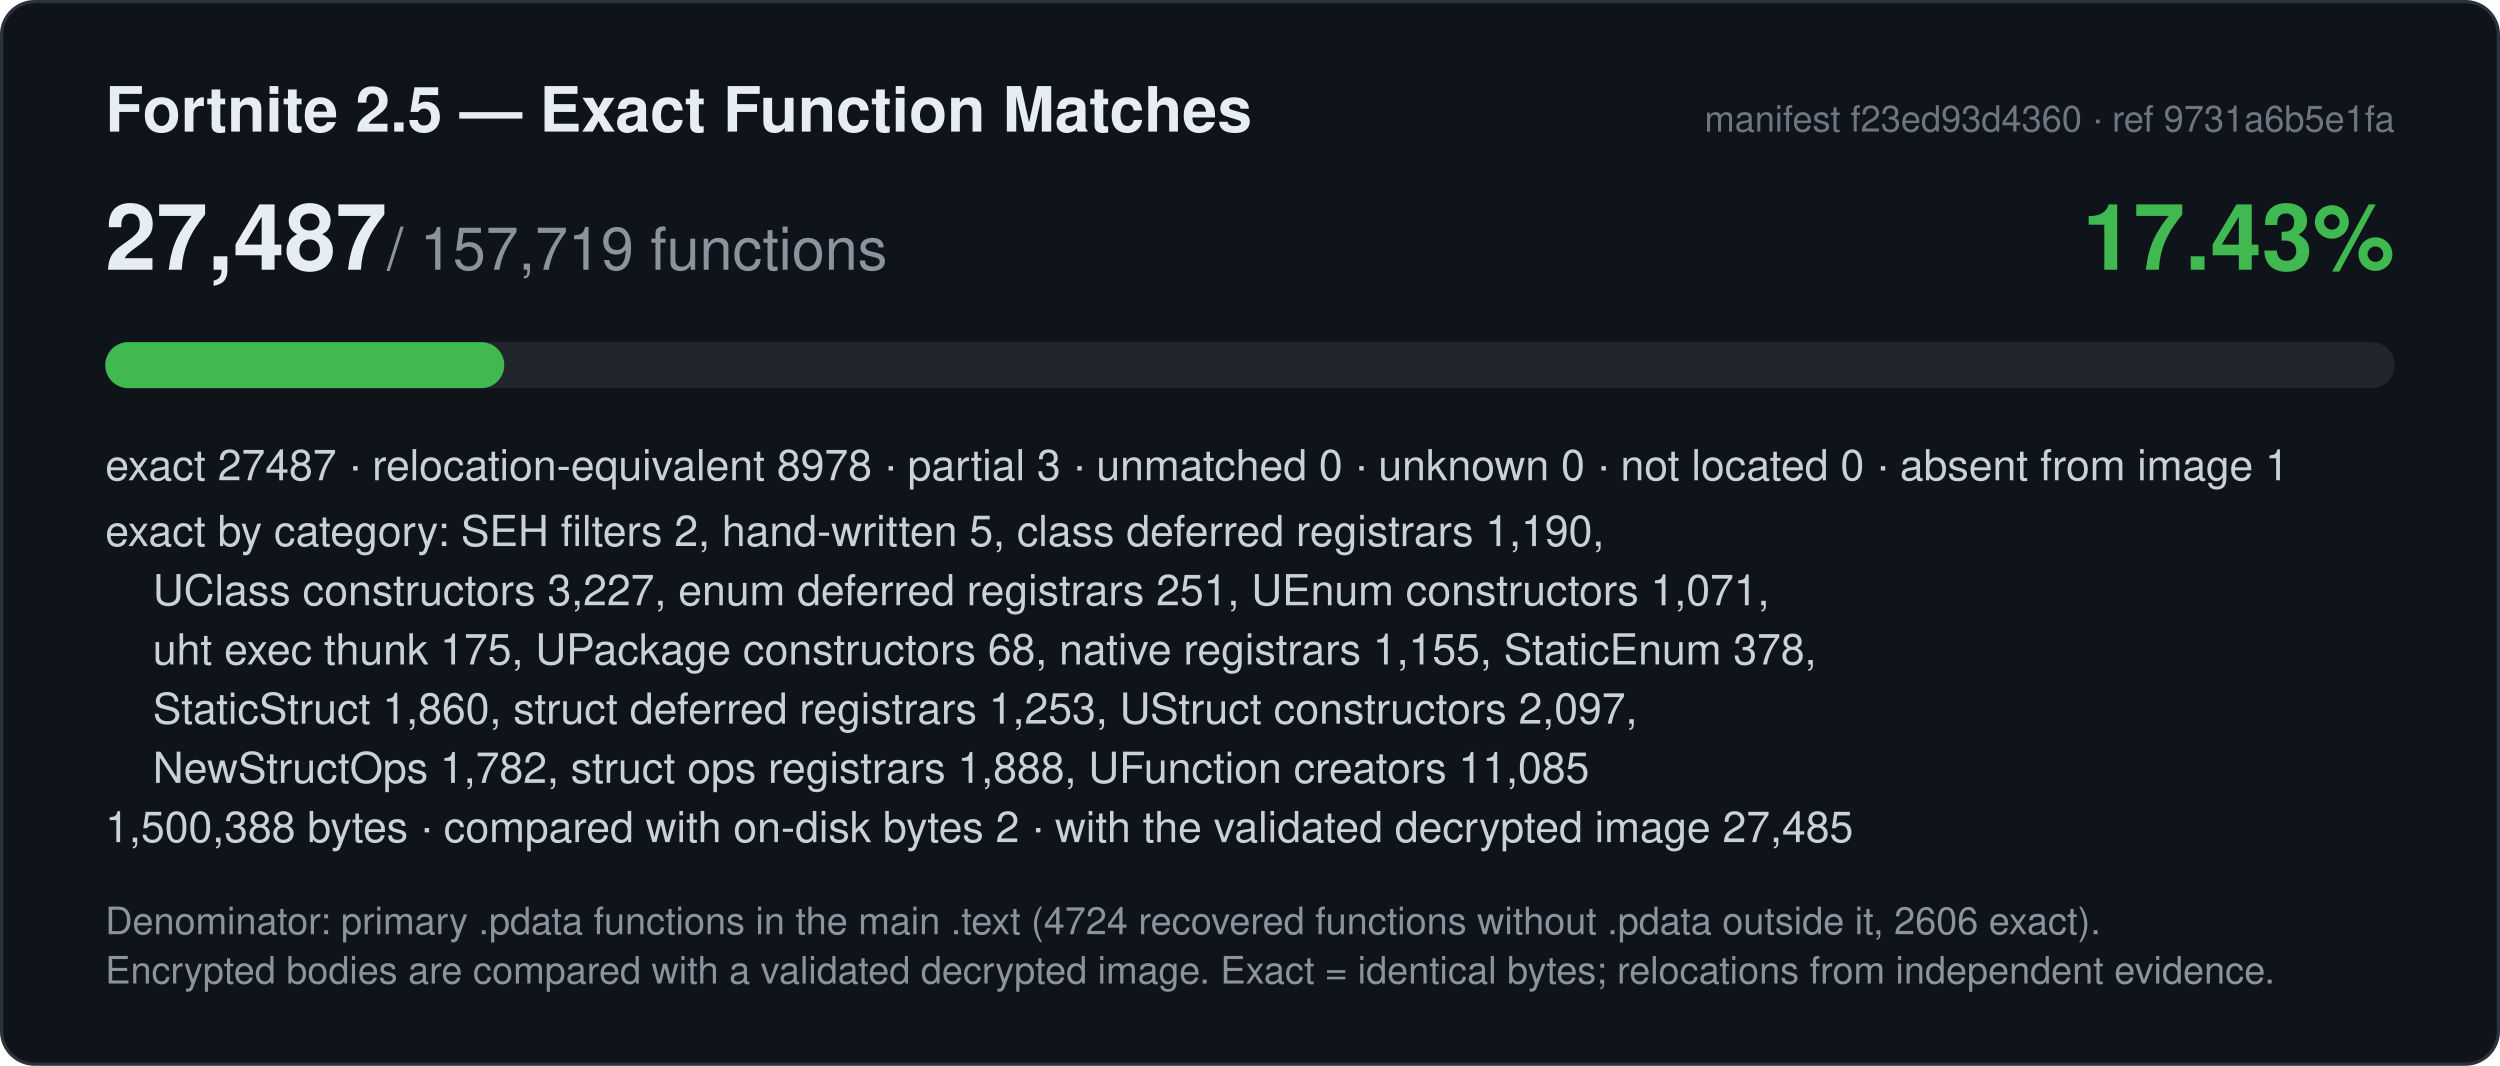
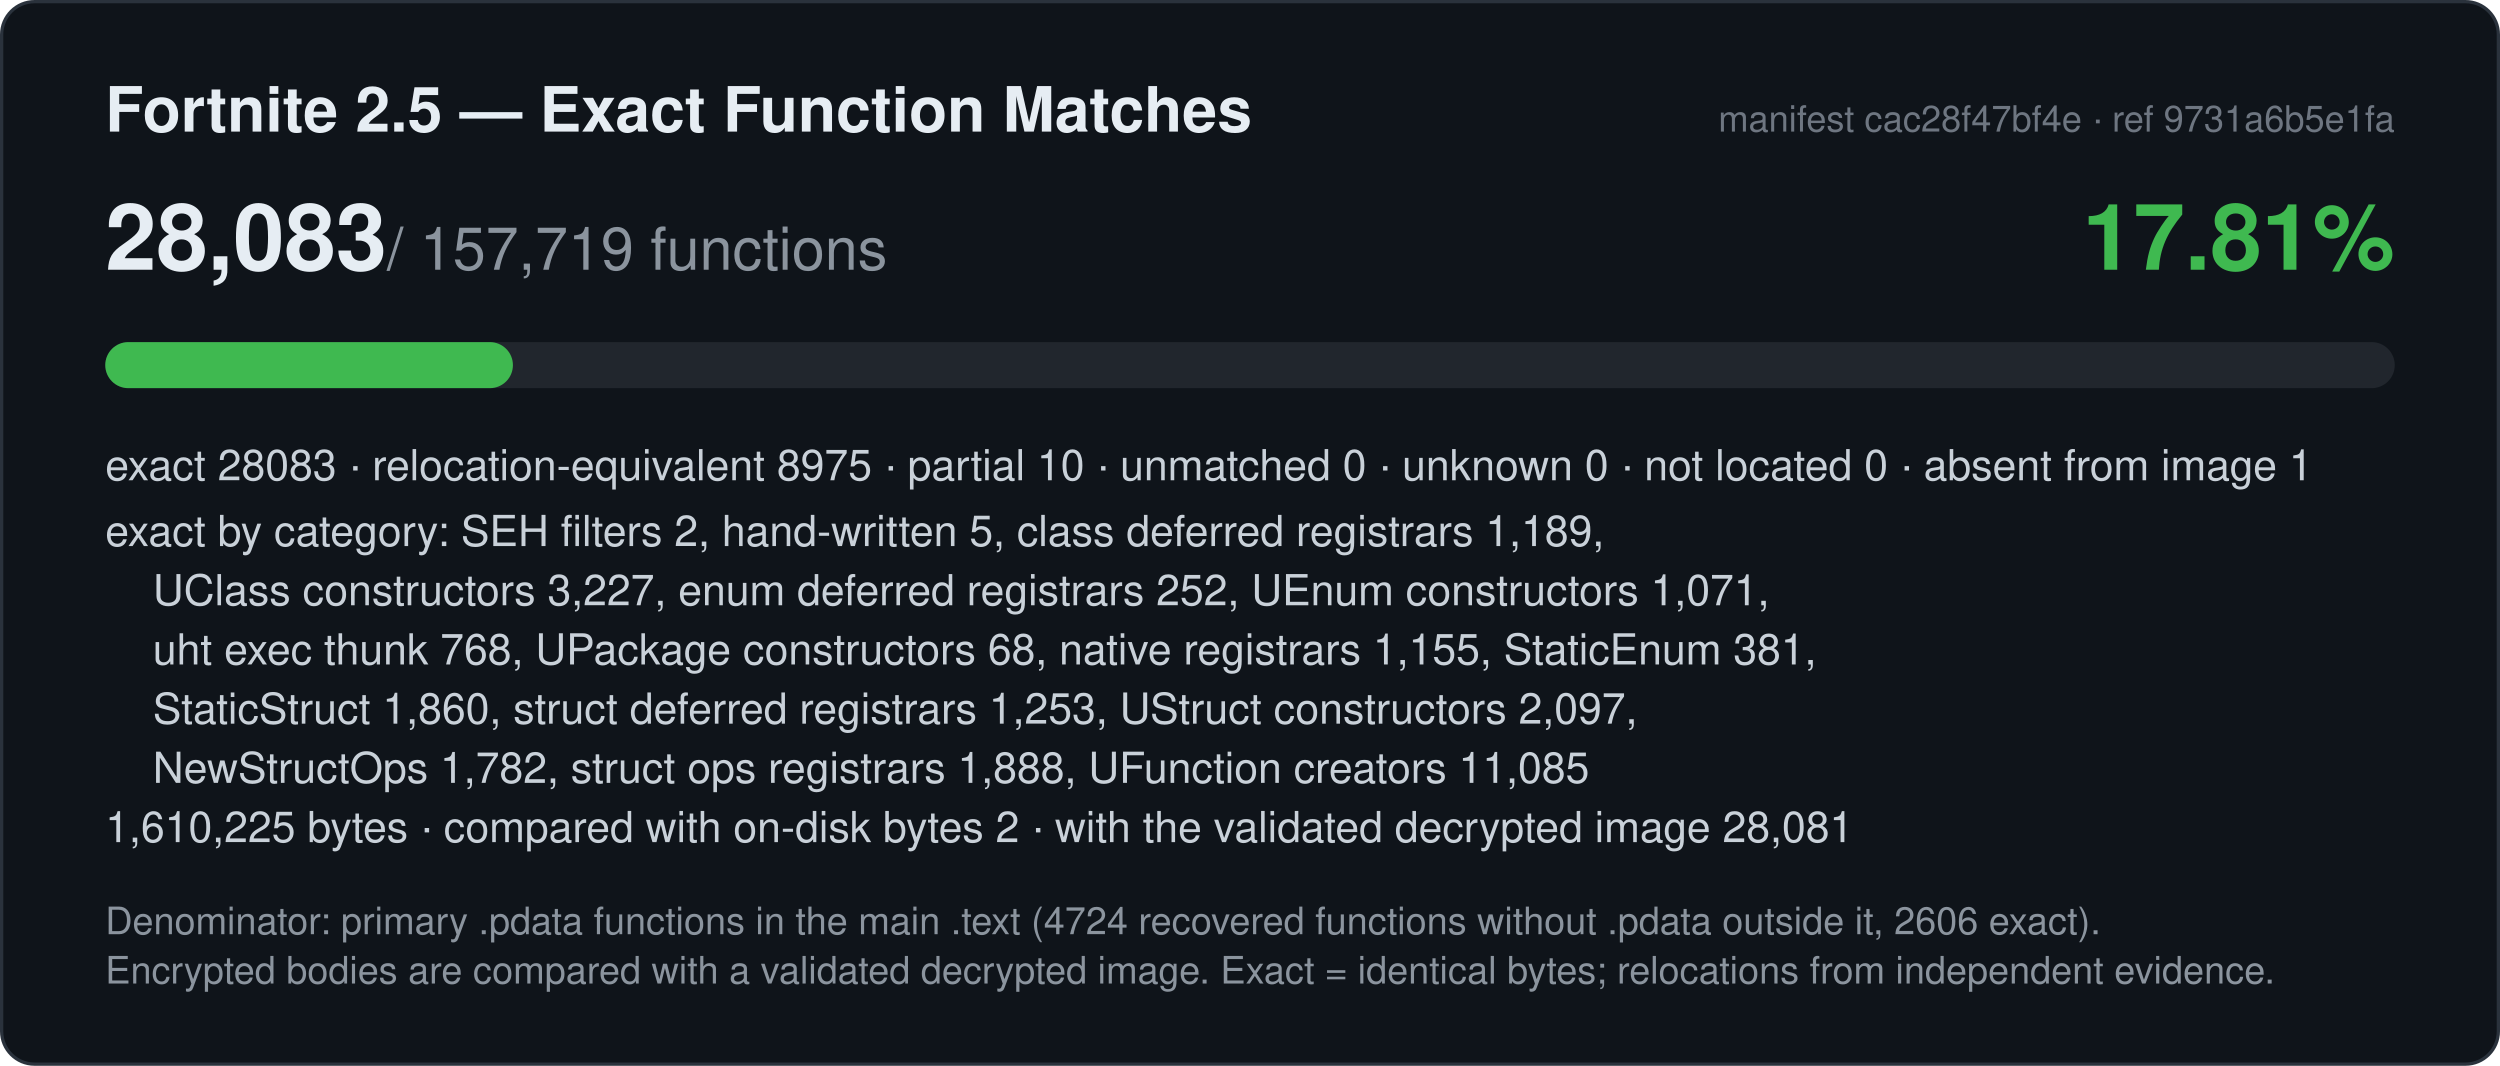
<svg xmlns="http://www.w3.org/2000/svg" width="760" height="324" viewBox="0 0 760 324" role="img" aria-labelledby="t d">
  <rect x="0.5" y="0.5" width="759" height="323" rx="10" fill="#0f141a" stroke="#2a323c" />
  <text x="32" y="40" font-family="Segoe UI, -apple-system, Helvetica, Arial, sans-serif" font-size="19" font-weight="600" fill="#e6edf3">Fortnite 2.5 — Exact Function Matches</text>
-   <text x="32" y="82" font-family="Segoe UI, -apple-system, Helvetica, Arial, sans-serif" font-size="28" font-weight="700" fill="#e6edf3">27,487<tspan font-size="18" font-weight="400" fill="#8b949e"> / 157,719 functions</tspan>
+   <text x="32" y="82" font-family="Segoe UI, -apple-system, Helvetica, Arial, sans-serif" font-size="28" font-weight="700" fill="#e6edf3">28,083<tspan font-size="18" font-weight="400" fill="#8b949e"> / 157,719 functions</tspan>
  </text>
-   <text x="728" y="82" text-anchor="end" font-family="Segoe UI, -apple-system, Helvetica, Arial, sans-serif" font-size="28" font-weight="700" fill="#3fb950">17.43%</text>
+   <text x="728" y="82" text-anchor="end" font-family="Segoe UI, -apple-system, Helvetica, Arial, sans-serif" font-size="28" font-weight="700" fill="#3fb950">17.81%</text>
  <rect x="32" y="104" width="696" height="14" rx="7" fill="#21262d" />
-   <rect x="32" y="104" width="121.298" height="14" rx="7.000" fill="#3fb950" />
-   <text x="32" y="146" font-family="Segoe UI, -apple-system, Helvetica, Arial, sans-serif" font-size="13" fill="#c9d1d9">exact 27487 · relocation-equivalent 8978 · partial 3 · unmatched 0 · unknown 0 · not located 0 · absent from image 1</text>
-   <text x="32" y="166" font-family="Segoe UI, -apple-system, Helvetica, Arial, sans-serif" font-size="13" fill="#c9d1d9" xml:space="preserve">exact by category: SEH filters 2, hand-written 5, class deferred registrars 1,190,</text>
-   <text x="32" y="184" font-family="Segoe UI, -apple-system, Helvetica, Arial, sans-serif" font-size="13" fill="#c9d1d9" xml:space="preserve">    UClass constructors 3,227, enum deferred registrars 251, UEnum constructors 1,071,</text>
-   <text x="32" y="202" font-family="Segoe UI, -apple-system, Helvetica, Arial, sans-serif" font-size="13" fill="#c9d1d9" xml:space="preserve">    uht exec thunk 175, UPackage constructors 68, native registrars 1,155, StaticEnum 378,</text>
+   <rect x="32" y="104" width="123.928" height="14" rx="7.000" fill="#3fb950" />
+   <text x="32" y="146" font-family="Segoe UI, -apple-system, Helvetica, Arial, sans-serif" font-size="13" fill="#c9d1d9">exact 28083 · relocation-equivalent 8975 · partial 10 · unmatched 0 · unknown 0 · not located 0 · absent from image 1</text>
+   <text x="32" y="166" font-family="Segoe UI, -apple-system, Helvetica, Arial, sans-serif" font-size="13" fill="#c9d1d9" xml:space="preserve">exact by category: SEH filters 2, hand-written 5, class deferred registrars 1,189,</text>
+   <text x="32" y="184" font-family="Segoe UI, -apple-system, Helvetica, Arial, sans-serif" font-size="13" fill="#c9d1d9" xml:space="preserve">    UClass constructors 3,227, enum deferred registrars 252, UEnum constructors 1,071,</text>
+   <text x="32" y="202" font-family="Segoe UI, -apple-system, Helvetica, Arial, sans-serif" font-size="13" fill="#c9d1d9" xml:space="preserve">    uht exec thunk 768, UPackage constructors 68, native registrars 1,155, StaticEnum 381,</text>
  <text x="32" y="220" font-family="Segoe UI, -apple-system, Helvetica, Arial, sans-serif" font-size="13" fill="#c9d1d9" xml:space="preserve">    StaticStruct 1,860, struct deferred registrars 1,253, UStruct constructors 2,097,</text>
  <text x="32" y="238" font-family="Segoe UI, -apple-system, Helvetica, Arial, sans-serif" font-size="13" fill="#c9d1d9" xml:space="preserve">    NewStructOps 1,782, struct ops registrars 1,888, UFunction creators 11,085</text>
-   <text x="32" y="256" font-family="Segoe UI, -apple-system, Helvetica, Arial, sans-serif" font-size="13" fill="#c9d1d9">1,500,388 bytes · compared with on-disk bytes 2 · with the validated decrypted image 27,485</text>
+   <text x="32" y="256" font-family="Segoe UI, -apple-system, Helvetica, Arial, sans-serif" font-size="13" fill="#c9d1d9">1,610,225 bytes · compared with on-disk bytes 2 · with the validated decrypted image 28,081</text>
  <text x="32" y="284" font-family="Segoe UI, -apple-system, Helvetica, Arial, sans-serif" font-size="11.5" fill="#8b949e">Denominator: primary .pdata functions in the main .text (4724 recovered functions without .pdata outside it, 2606 exact).</text>
  <text x="32" y="299" font-family="Segoe UI, -apple-system, Helvetica, Arial, sans-serif" font-size="11.5" fill="#8b949e">Encrypted bodies are compared with a validated decrypted image. Exact = identical bytes; relocations from independent evidence.</text>
-   <text x="728" y="40" text-anchor="end" font-family="Segoe UI, -apple-system, Helvetica, Arial, sans-serif" font-size="11" fill="#6e7681">manifest f23ed93d4360 · ref 9731a6b5e1fa</text>
+   <text x="728" y="40" text-anchor="end" font-family="Segoe UI, -apple-system, Helvetica, Arial, sans-serif" font-size="11" fill="#6e7681">manifest cac28f47bf4e · ref 9731a6b5e1fa</text>
</svg>
